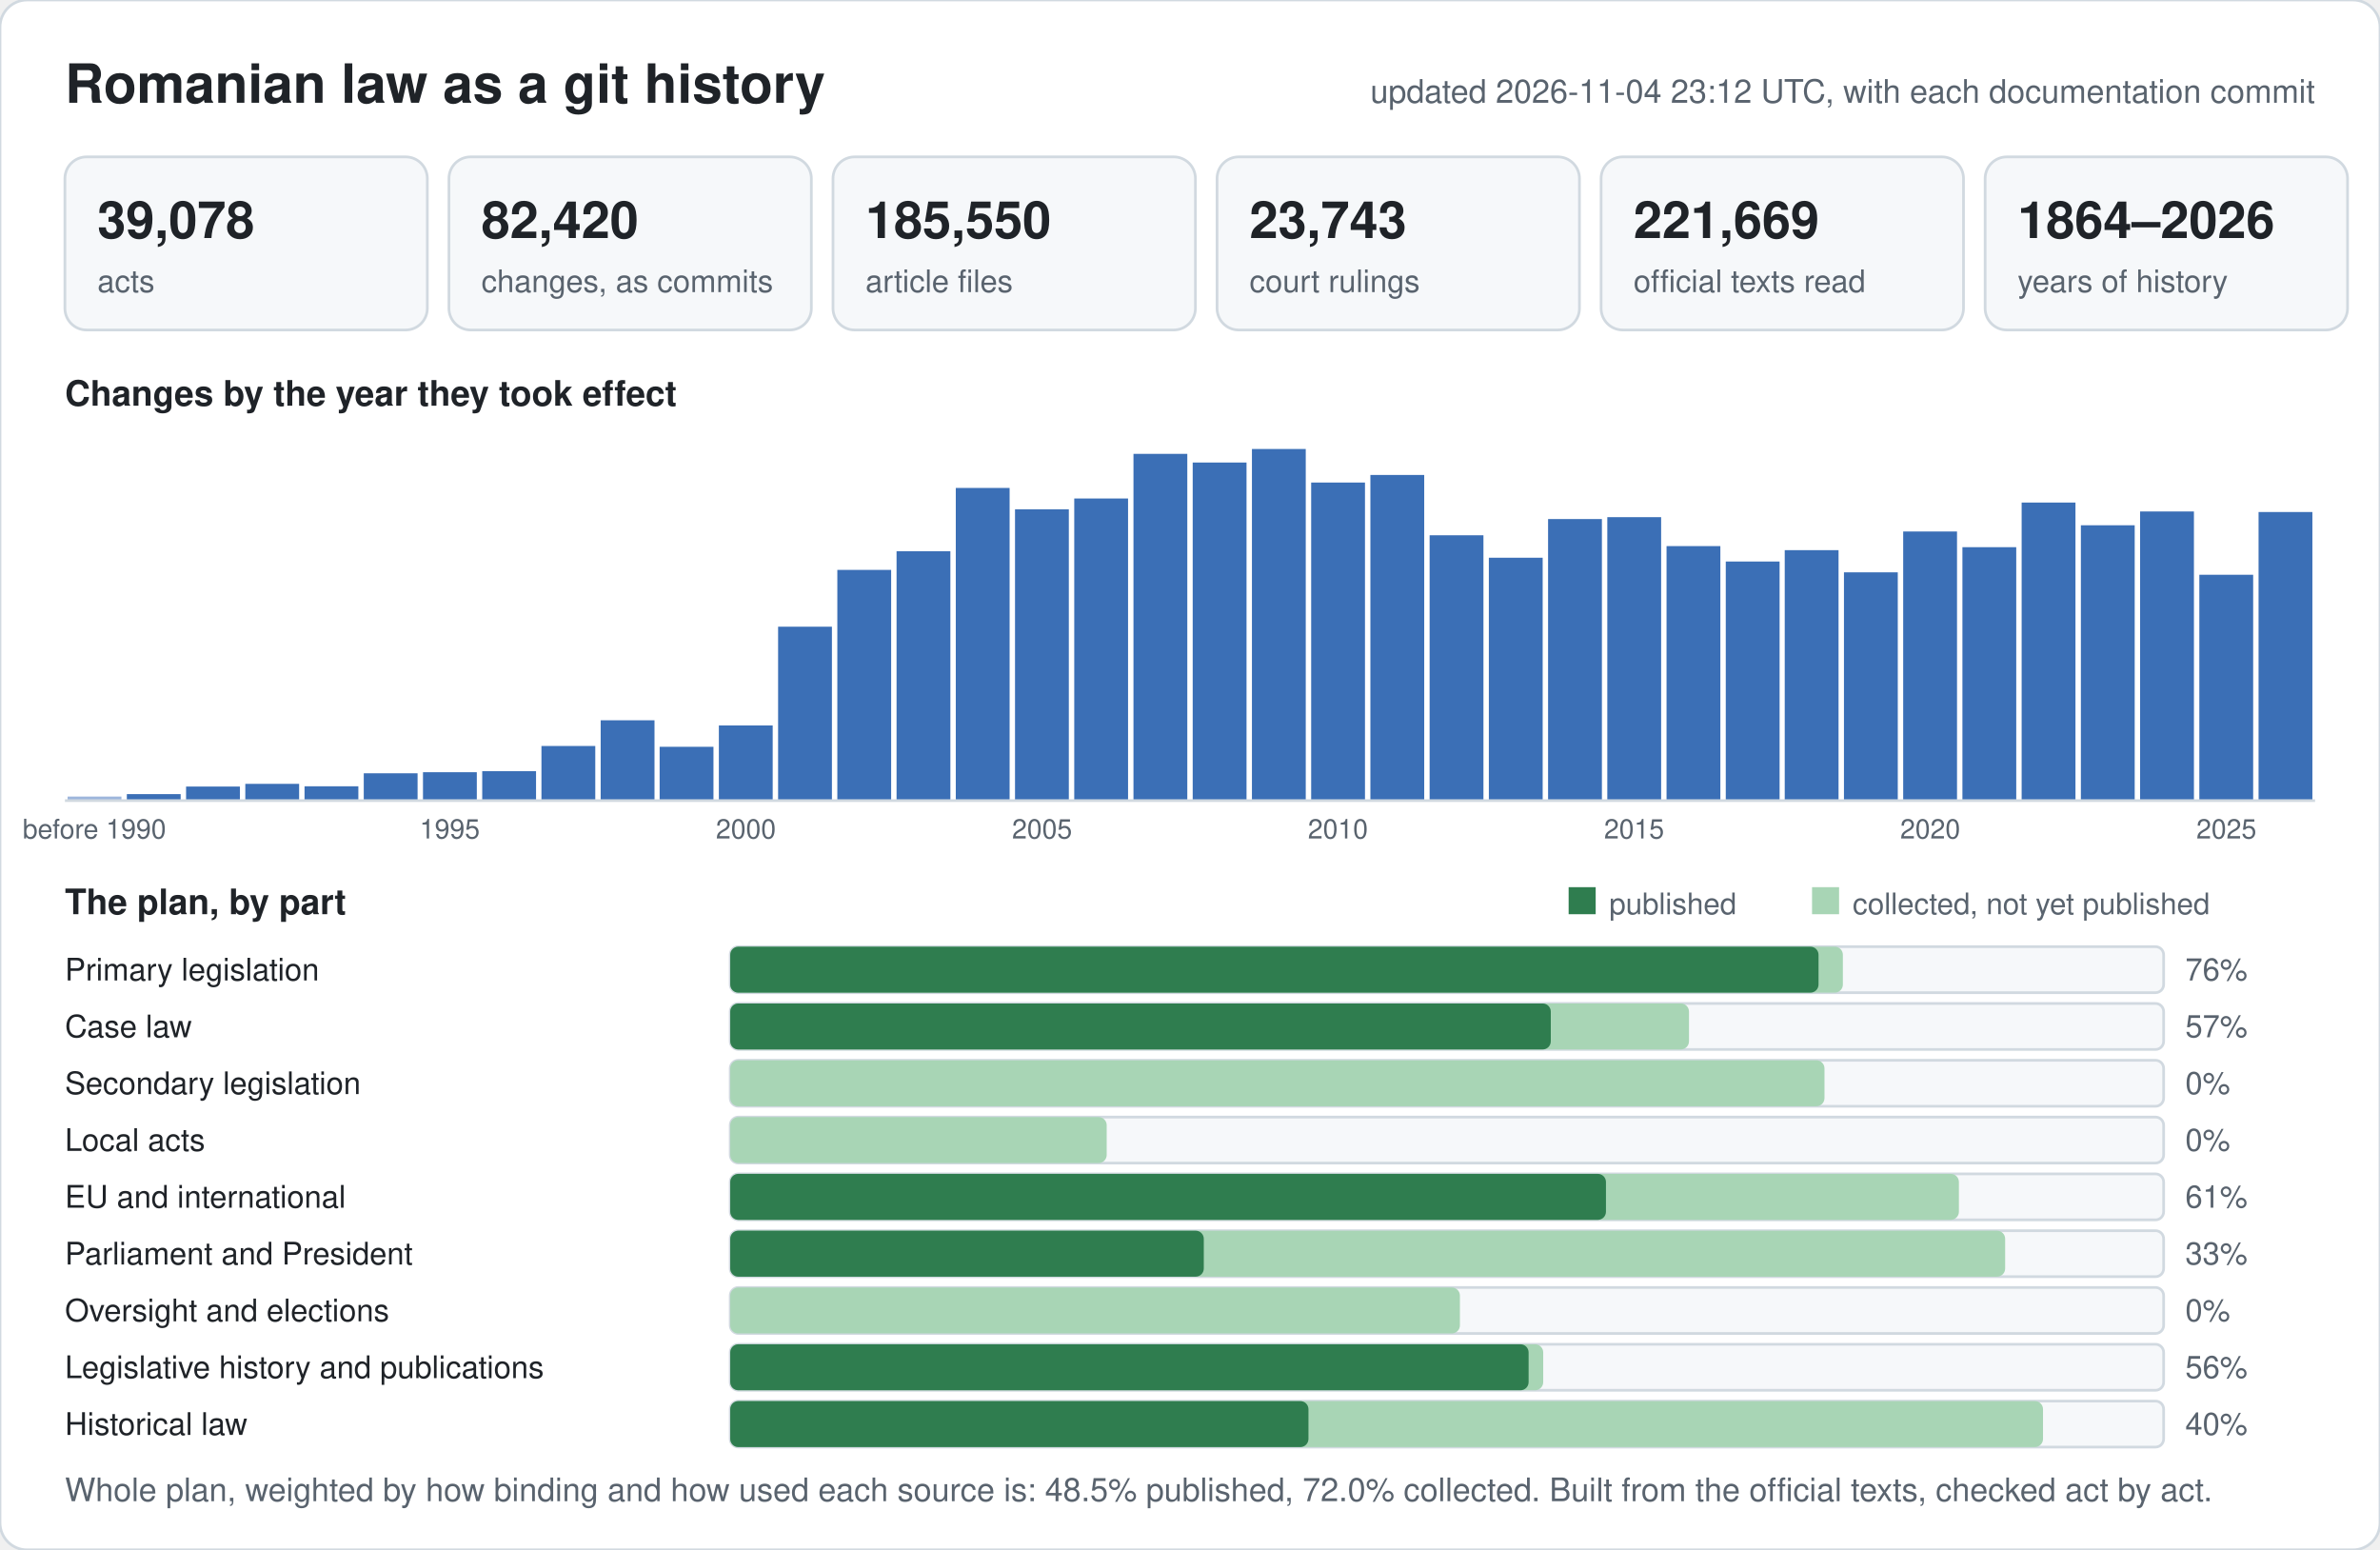
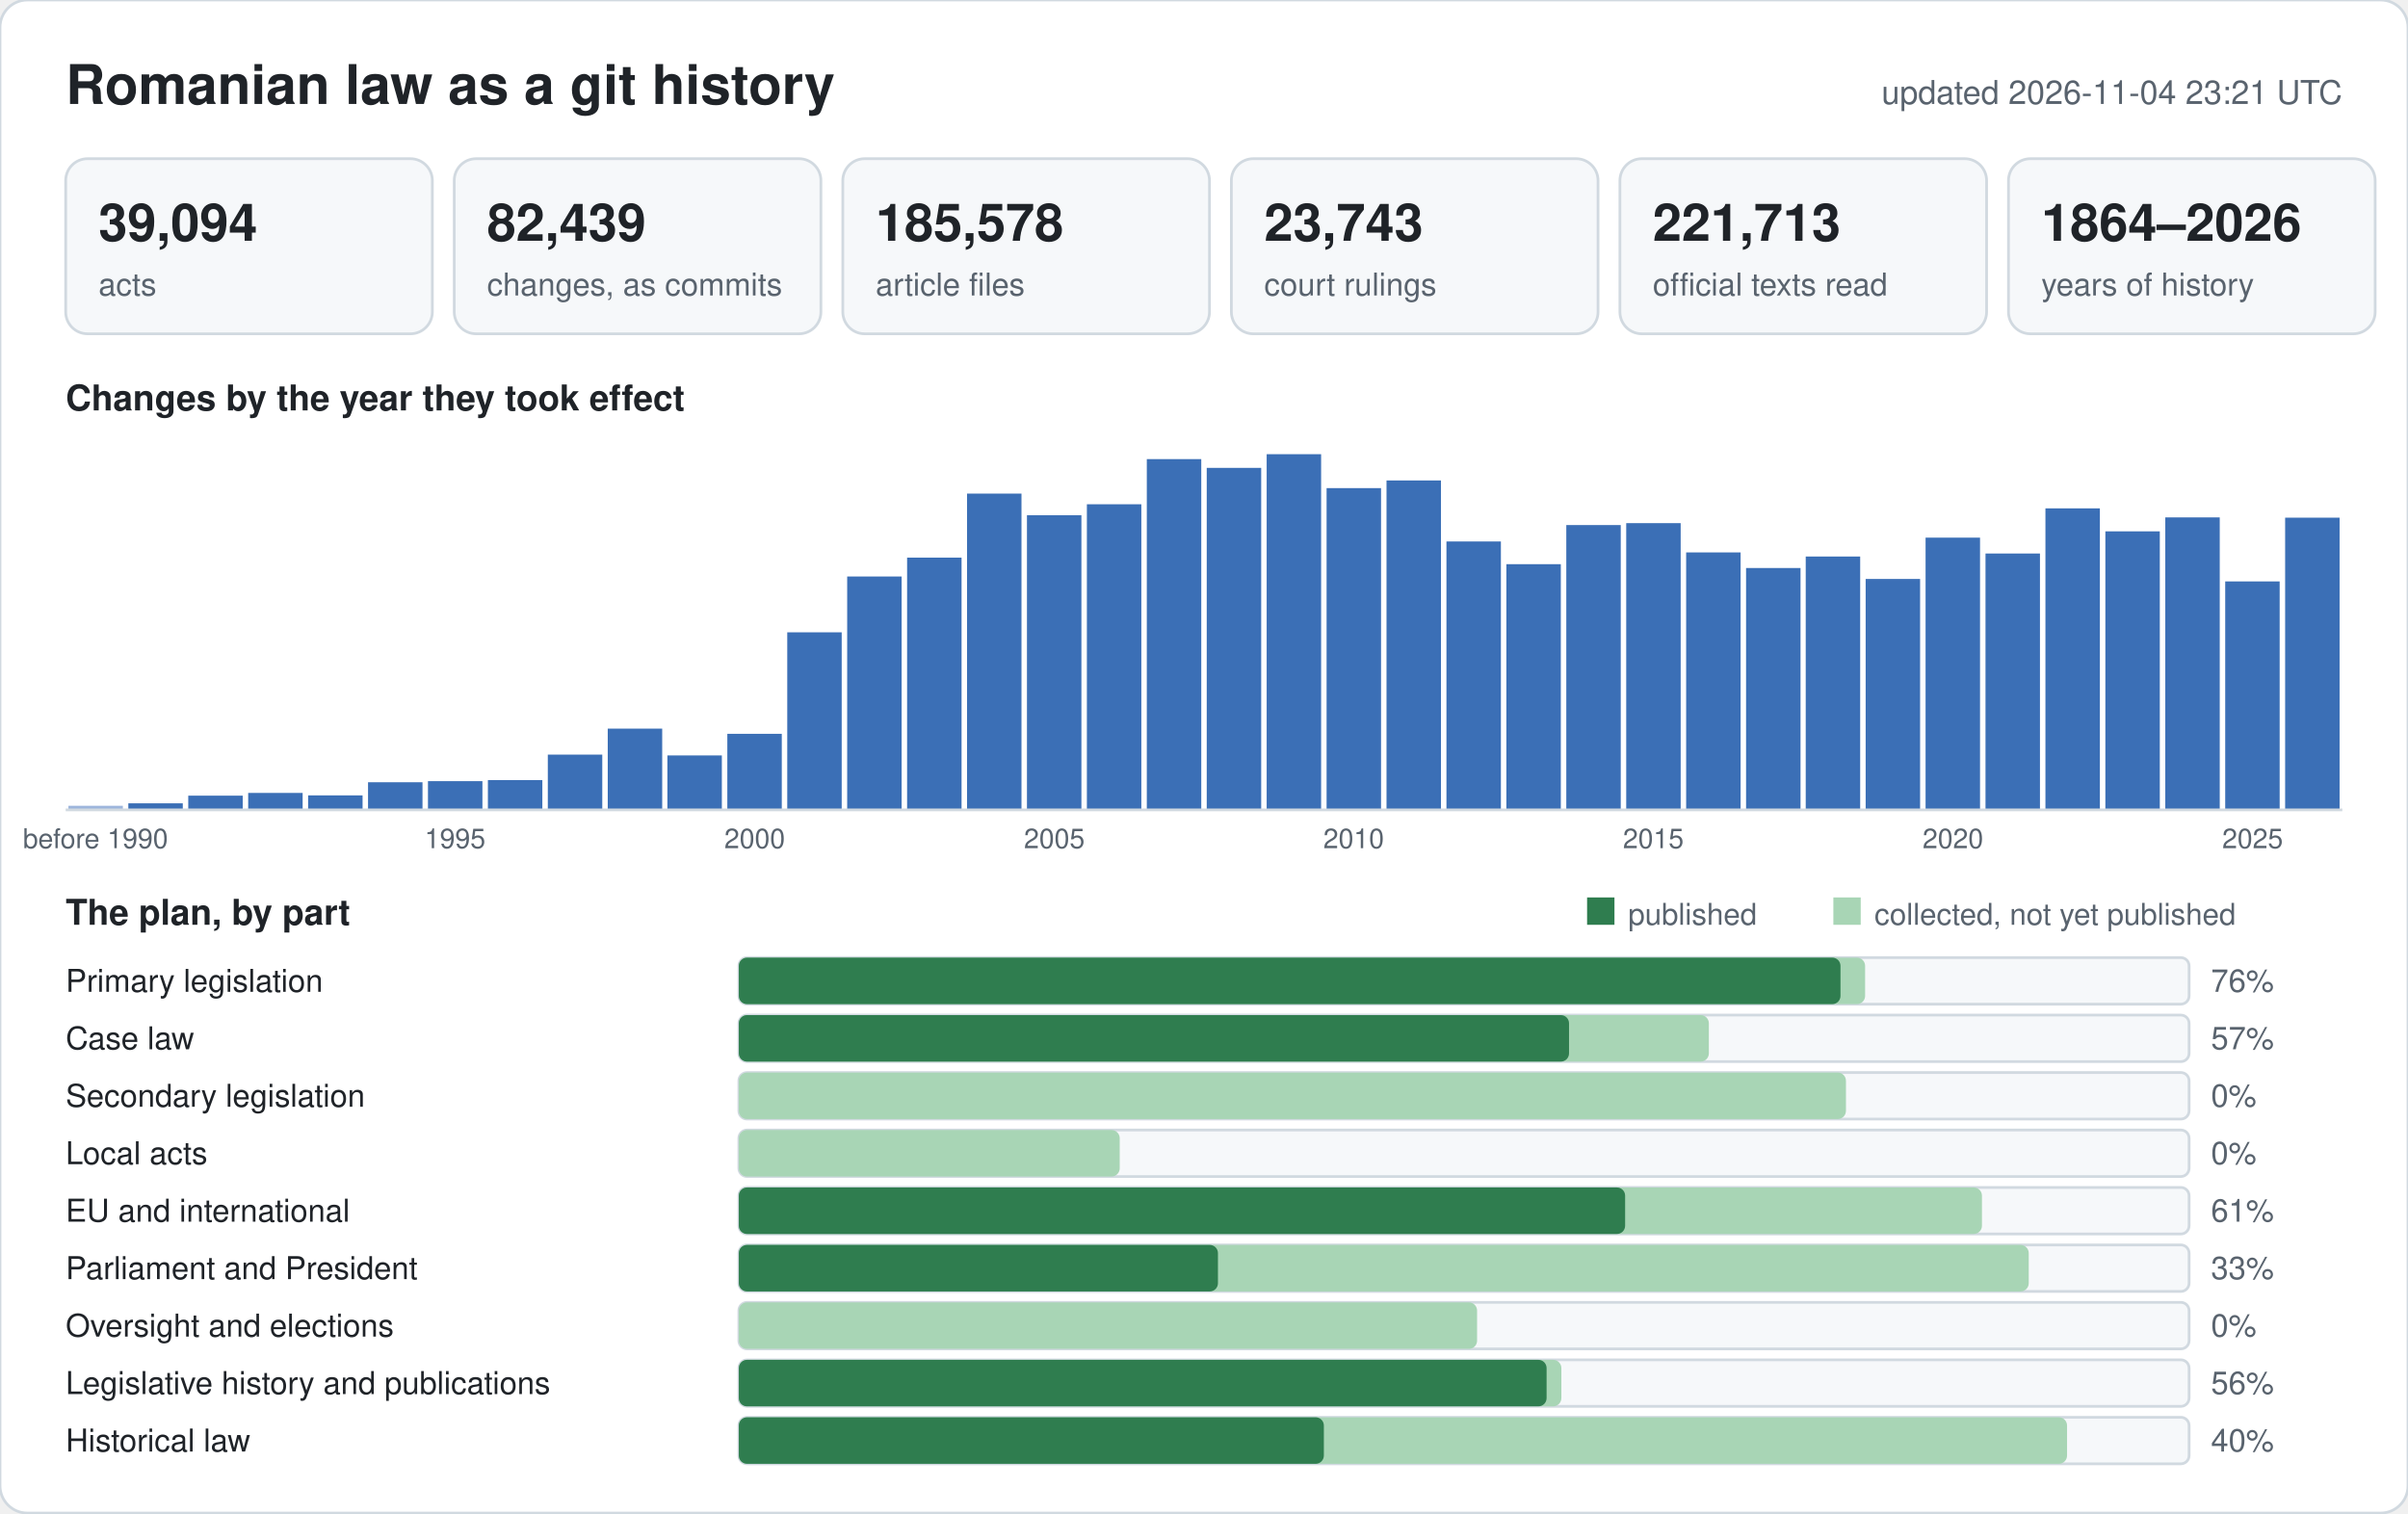
- <svg xmlns="http://www.w3.org/2000/svg" width="880" height="573" viewBox="0 0 880 573" font-family="-apple-system,BlinkMacSystemFont,Segoe UI,Helvetica,Arial,sans-serif">
-   <rect width="880" height="573" rx="10" fill="#ffffff" stroke="#d1d9e0" />
+ <svg xmlns="http://www.w3.org/2000/svg" width="880" height="553" viewBox="0 0 880 553" font-family="-apple-system,BlinkMacSystemFont,Segoe UI,Helvetica,Arial,sans-serif">
+   <rect width="880" height="553" rx="10" fill="#ffffff" stroke="#d1d9e0" />
  <text x="24" y="38" font-size="20" font-weight="600" fill="#1f2328">Romanian law as a git history</text>
-   <text x="856" y="38" font-size="12" text-anchor="end" fill="#59636e">updated 2026-11-04 23:12 UTC, with each documentation commit</text>
+   <text x="856" y="38" font-size="12" text-anchor="end" fill="#59636e">updated 2026-11-04 23:21 UTC</text>
  <rect x="24" y="58" width="134" height="64" rx="8" fill="#f6f8fa" stroke="#d1d9e0" />
-   <text x="36" y="88" font-size="19" font-weight="600" fill="#1f2328">39,078</text>
+   <text x="36" y="88" font-size="19" font-weight="600" fill="#1f2328">39,094</text>
  <text x="36" y="108" font-size="11.5" fill="#59636e">acts</text>
  <rect x="166" y="58" width="134" height="64" rx="8" fill="#f6f8fa" stroke="#d1d9e0" />
-   <text x="178" y="88" font-size="19" font-weight="600" fill="#1f2328">82,420</text>
+   <text x="178" y="88" font-size="19" font-weight="600" fill="#1f2328">82,439</text>
  <text x="178" y="108" font-size="11.5" fill="#59636e">changes, as commits</text>
  <rect x="308" y="58" width="134" height="64" rx="8" fill="#f6f8fa" stroke="#d1d9e0" />
-   <text x="320" y="88" font-size="19" font-weight="600" fill="#1f2328">185,550</text>
+   <text x="320" y="88" font-size="19" font-weight="600" fill="#1f2328">185,578</text>
  <text x="320" y="108" font-size="11.5" fill="#59636e">article files</text>
  <rect x="450" y="58" width="134" height="64" rx="8" fill="#f6f8fa" stroke="#d1d9e0" />
  <text x="462" y="88" font-size="19" font-weight="600" fill="#1f2328">23,743</text>
  <text x="462" y="108" font-size="11.5" fill="#59636e">court rulings</text>
  <rect x="592" y="58" width="134" height="64" rx="8" fill="#f6f8fa" stroke="#d1d9e0" />
-   <text x="604" y="88" font-size="19" font-weight="600" fill="#1f2328">221,669</text>
+   <text x="604" y="88" font-size="19" font-weight="600" fill="#1f2328">221,713</text>
  <text x="604" y="108" font-size="11.5" fill="#59636e">official texts read</text>
  <rect x="734" y="58" width="134" height="64" rx="8" fill="#f6f8fa" stroke="#d1d9e0" />
  <text x="746" y="88" font-size="19" font-weight="600" fill="#1f2328">1864–2026</text>
  <text x="746" y="108" font-size="11.5" fill="#59636e">years of history</text>
  <text x="24" y="150" font-size="13" font-weight="600" fill="#1f2328">Changes by the year they took effect</text>
  <rect x="25.0" y="294.5" width="19.9" height="1.5" fill="#9db6dc" />
  <text x="34.9" y="310" font-size="10" text-anchor="middle" fill="#59636e">before 1990</text>
  <rect x="46.9" y="293.6" width="19.9" height="2.4" fill="#3b6fb6" />
  <rect x="68.8" y="290.8" width="19.9" height="5.2" fill="#3b6fb6" />
  <rect x="90.7" y="289.8" width="19.9" height="6.2" fill="#3b6fb6" />
  <rect x="112.6" y="290.7" width="19.9" height="5.3" fill="#3b6fb6" />
  <rect x="134.5" y="285.9" width="19.9" height="10.1" fill="#3b6fb6" />
  <rect x="156.4" y="285.5" width="19.9" height="10.5" fill="#3b6fb6" />
  <text x="166.3" y="310" font-size="10" text-anchor="middle" fill="#59636e">1995</text>
  <rect x="178.3" y="285.1" width="19.9" height="10.9" fill="#3b6fb6" />
  <rect x="200.2" y="275.8" width="19.9" height="20.2" fill="#3b6fb6" />
  <rect x="222.1" y="266.3" width="19.9" height="29.7" fill="#3b6fb6" />
  <rect x="243.9" y="276.1" width="19.9" height="19.9" fill="#3b6fb6" />
  <rect x="265.8" y="268.2" width="19.9" height="27.8" fill="#3b6fb6" />
  <text x="275.8" y="310" font-size="10" text-anchor="middle" fill="#59636e">2000</text>
-   <rect x="287.7" y="231.7" width="19.9" height="64.3" fill="#3b6fb6" />
+   <rect x="287.7" y="231.1" width="19.9" height="64.9" fill="#3b6fb6" />
  <rect x="309.6" y="210.7" width="19.9" height="85.3" fill="#3b6fb6" />
  <rect x="331.5" y="203.8" width="19.9" height="92.2" fill="#3b6fb6" />
  <rect x="353.4" y="180.4" width="19.9" height="115.6" fill="#3b6fb6" />
  <rect x="375.3" y="188.3" width="19.9" height="107.7" fill="#3b6fb6" />
  <text x="385.3" y="310" font-size="10" text-anchor="middle" fill="#59636e">2005</text>
  <rect x="397.2" y="184.3" width="19.9" height="111.7" fill="#3b6fb6" />
  <rect x="419.1" y="167.8" width="19.9" height="128.2" fill="#3b6fb6" />
  <rect x="441.0" y="171.0" width="19.9" height="125.0" fill="#3b6fb6" />
  <rect x="462.9" y="166.0" width="19.9" height="130.0" fill="#3b6fb6" />
  <rect x="484.8" y="178.4" width="19.9" height="117.6" fill="#3b6fb6" />
  <text x="494.7" y="310" font-size="10" text-anchor="middle" fill="#59636e">2010</text>
  <rect x="506.7" y="175.6" width="19.9" height="120.4" fill="#3b6fb6" />
  <rect x="528.6" y="197.9" width="19.9" height="98.1" fill="#3b6fb6" />
  <rect x="550.5" y="206.2" width="19.9" height="89.8" fill="#3b6fb6" />
  <rect x="572.4" y="191.9" width="19.9" height="104.1" fill="#3b6fb6" />
  <rect x="594.3" y="191.2" width="19.9" height="104.8" fill="#3b6fb6" />
  <text x="604.2" y="310" font-size="10" text-anchor="middle" fill="#59636e">2015</text>
  <rect x="616.2" y="201.9" width="19.9" height="94.1" fill="#3b6fb6" />
  <rect x="638.1" y="207.6" width="19.9" height="88.4" fill="#3b6fb6" />
  <rect x="659.9" y="203.4" width="19.9" height="92.6" fill="#3b6fb6" />
  <rect x="681.8" y="211.6" width="19.9" height="84.4" fill="#3b6fb6" />
  <rect x="703.7" y="196.5" width="19.9" height="99.5" fill="#3b6fb6" />
  <text x="713.7" y="310" font-size="10" text-anchor="middle" fill="#59636e">2020</text>
  <rect x="725.6" y="202.3" width="19.9" height="93.7" fill="#3b6fb6" />
  <rect x="747.5" y="185.8" width="19.9" height="110.2" fill="#3b6fb6" />
  <rect x="769.4" y="194.2" width="19.9" height="101.8" fill="#3b6fb6" />
  <rect x="791.3" y="189.1" width="19.9" height="106.9" fill="#3b6fb6" />
  <rect x="813.2" y="212.5" width="19.9" height="83.5" fill="#3b6fb6" />
  <text x="823.2" y="310" font-size="10" text-anchor="middle" fill="#59636e">2025</text>
-   <rect x="835.1" y="189.3" width="19.9" height="106.7" fill="#3b6fb6" />
+   <rect x="835.1" y="189.2" width="19.9" height="106.8" fill="#3b6fb6" />
  <line x1="24" y1="296" x2="856" y2="296" stroke="#d1d9e0" />
  <text x="24" y="338" font-size="13" font-weight="600" fill="#1f2328">The plan, by part</text>
  <rect x="580" y="328" width="10" height="10" fill="#2f7d4f" />
  <text x="595" y="338" font-size="11" fill="#59636e">published</text>
  <rect x="670" y="328" width="10" height="10" fill="#a8d5b5" />
  <text x="685" y="338" font-size="11" fill="#59636e">collected, not yet published</text>
  <text x="24" y="362.5" font-size="11.5" fill="#1f2328">Primary legislation</text>
  <rect x="270" y="350" width="530" height="17" rx="3" fill="#f6f8fa" stroke="#d1d9e0" />
-   <rect x="270" y="350" width="411.4" height="17" rx="3" fill="#a8d5b5" />
-   <rect x="270" y="350" width="402.4" height="17" rx="3" fill="#2f7d4f" />
+   <rect x="270" y="350" width="411.6" height="17" rx="3" fill="#a8d5b5" />
+   <rect x="270" y="350" width="402.6" height="17" rx="3" fill="#2f7d4f" />
  <text x="808" y="362.5" font-size="11.5" fill="#59636e">76%</text>
  <text x="24" y="383.5" font-size="11.5" fill="#1f2328">Case law</text>
  <rect x="270" y="371" width="530" height="17" rx="3" fill="#f6f8fa" stroke="#d1d9e0" />
  <rect x="270" y="371" width="354.5" height="17" rx="3" fill="#a8d5b5" />
  <rect x="270" y="371" width="303.4" height="17" rx="3" fill="#2f7d4f" />
  <text x="808" y="383.5" font-size="11.5" fill="#59636e">57%</text>
  <text x="24" y="404.5" font-size="11.5" fill="#1f2328">Secondary legislation</text>
  <rect x="270" y="392" width="530" height="17" rx="3" fill="#f6f8fa" stroke="#d1d9e0" />
  <rect x="270" y="392" width="404.6" height="17" rx="3" fill="#a8d5b5" />
  <rect x="270" y="392" width="0.0" height="17" rx="3" fill="#2f7d4f" />
  <text x="808" y="404.5" font-size="11.5" fill="#59636e">0%</text>
  <text x="24" y="425.5" font-size="11.5" fill="#1f2328">Local acts</text>
  <rect x="270" y="413" width="530" height="17" rx="3" fill="#f6f8fa" stroke="#d1d9e0" />
  <rect x="270" y="413" width="139.2" height="17" rx="3" fill="#a8d5b5" />
  <rect x="270" y="413" width="0.0" height="17" rx="3" fill="#2f7d4f" />
  <text x="808" y="425.5" font-size="11.5" fill="#59636e">0%</text>
  <text x="24" y="446.5" font-size="11.5" fill="#1f2328">EU and international</text>
  <rect x="270" y="434" width="530" height="17" rx="3" fill="#f6f8fa" stroke="#d1d9e0" />
  <rect x="270" y="434" width="454.3" height="17" rx="3" fill="#a8d5b5" />
-   <rect x="270" y="434" width="323.8" height="17" rx="3" fill="#2f7d4f" />
+   <rect x="270" y="434" width="323.9" height="17" rx="3" fill="#2f7d4f" />
  <text x="808" y="446.5" font-size="11.5" fill="#59636e">61%</text>
  <text x="24" y="467.5" font-size="11.5" fill="#1f2328">Parliament and President</text>
  <rect x="270" y="455" width="530" height="17" rx="3" fill="#f6f8fa" stroke="#d1d9e0" />
  <rect x="270" y="455" width="471.4" height="17" rx="3" fill="#a8d5b5" />
  <rect x="270" y="455" width="175.1" height="17" rx="3" fill="#2f7d4f" />
  <text x="808" y="467.5" font-size="11.5" fill="#59636e">33%</text>
  <text x="24" y="488.5" font-size="11.5" fill="#1f2328">Oversight and elections</text>
  <rect x="270" y="476" width="530" height="17" rx="3" fill="#f6f8fa" stroke="#d1d9e0" />
  <rect x="270" y="476" width="269.8" height="17" rx="3" fill="#a8d5b5" />
  <rect x="270" y="476" width="0.0" height="17" rx="3" fill="#2f7d4f" />
  <text x="808" y="488.5" font-size="11.5" fill="#59636e">0%</text>
  <text x="24" y="509.5" font-size="11.5" fill="#1f2328">Legislative history and publications</text>
  <rect x="270" y="497" width="530" height="17" rx="3" fill="#f6f8fa" stroke="#d1d9e0" />
  <rect x="270" y="497" width="300.6" height="17" rx="3" fill="#a8d5b5" />
  <rect x="270" y="497" width="295.2" height="17" rx="3" fill="#2f7d4f" />
  <text x="808" y="509.5" font-size="11.5" fill="#59636e">56%</text>
  <text x="24" y="530.5" font-size="11.5" fill="#1f2328">Historical law</text>
  <rect x="270" y="518" width="530" height="17" rx="3" fill="#f6f8fa" stroke="#d1d9e0" />
  <rect x="270" y="518" width="485.4" height="17" rx="3" fill="#a8d5b5" />
  <rect x="270" y="518" width="213.8" height="17" rx="3" fill="#2f7d4f" />
  <text x="808" y="530.5" font-size="11.5" fill="#59636e">40%</text>
-   <text x="24" y="555" font-size="12" fill="#59636e">Whole plan, weighted by how binding and how used each source is: 48.5% published, 72.0% collected. Built from the official texts, checked act by act.</text>
</svg>
